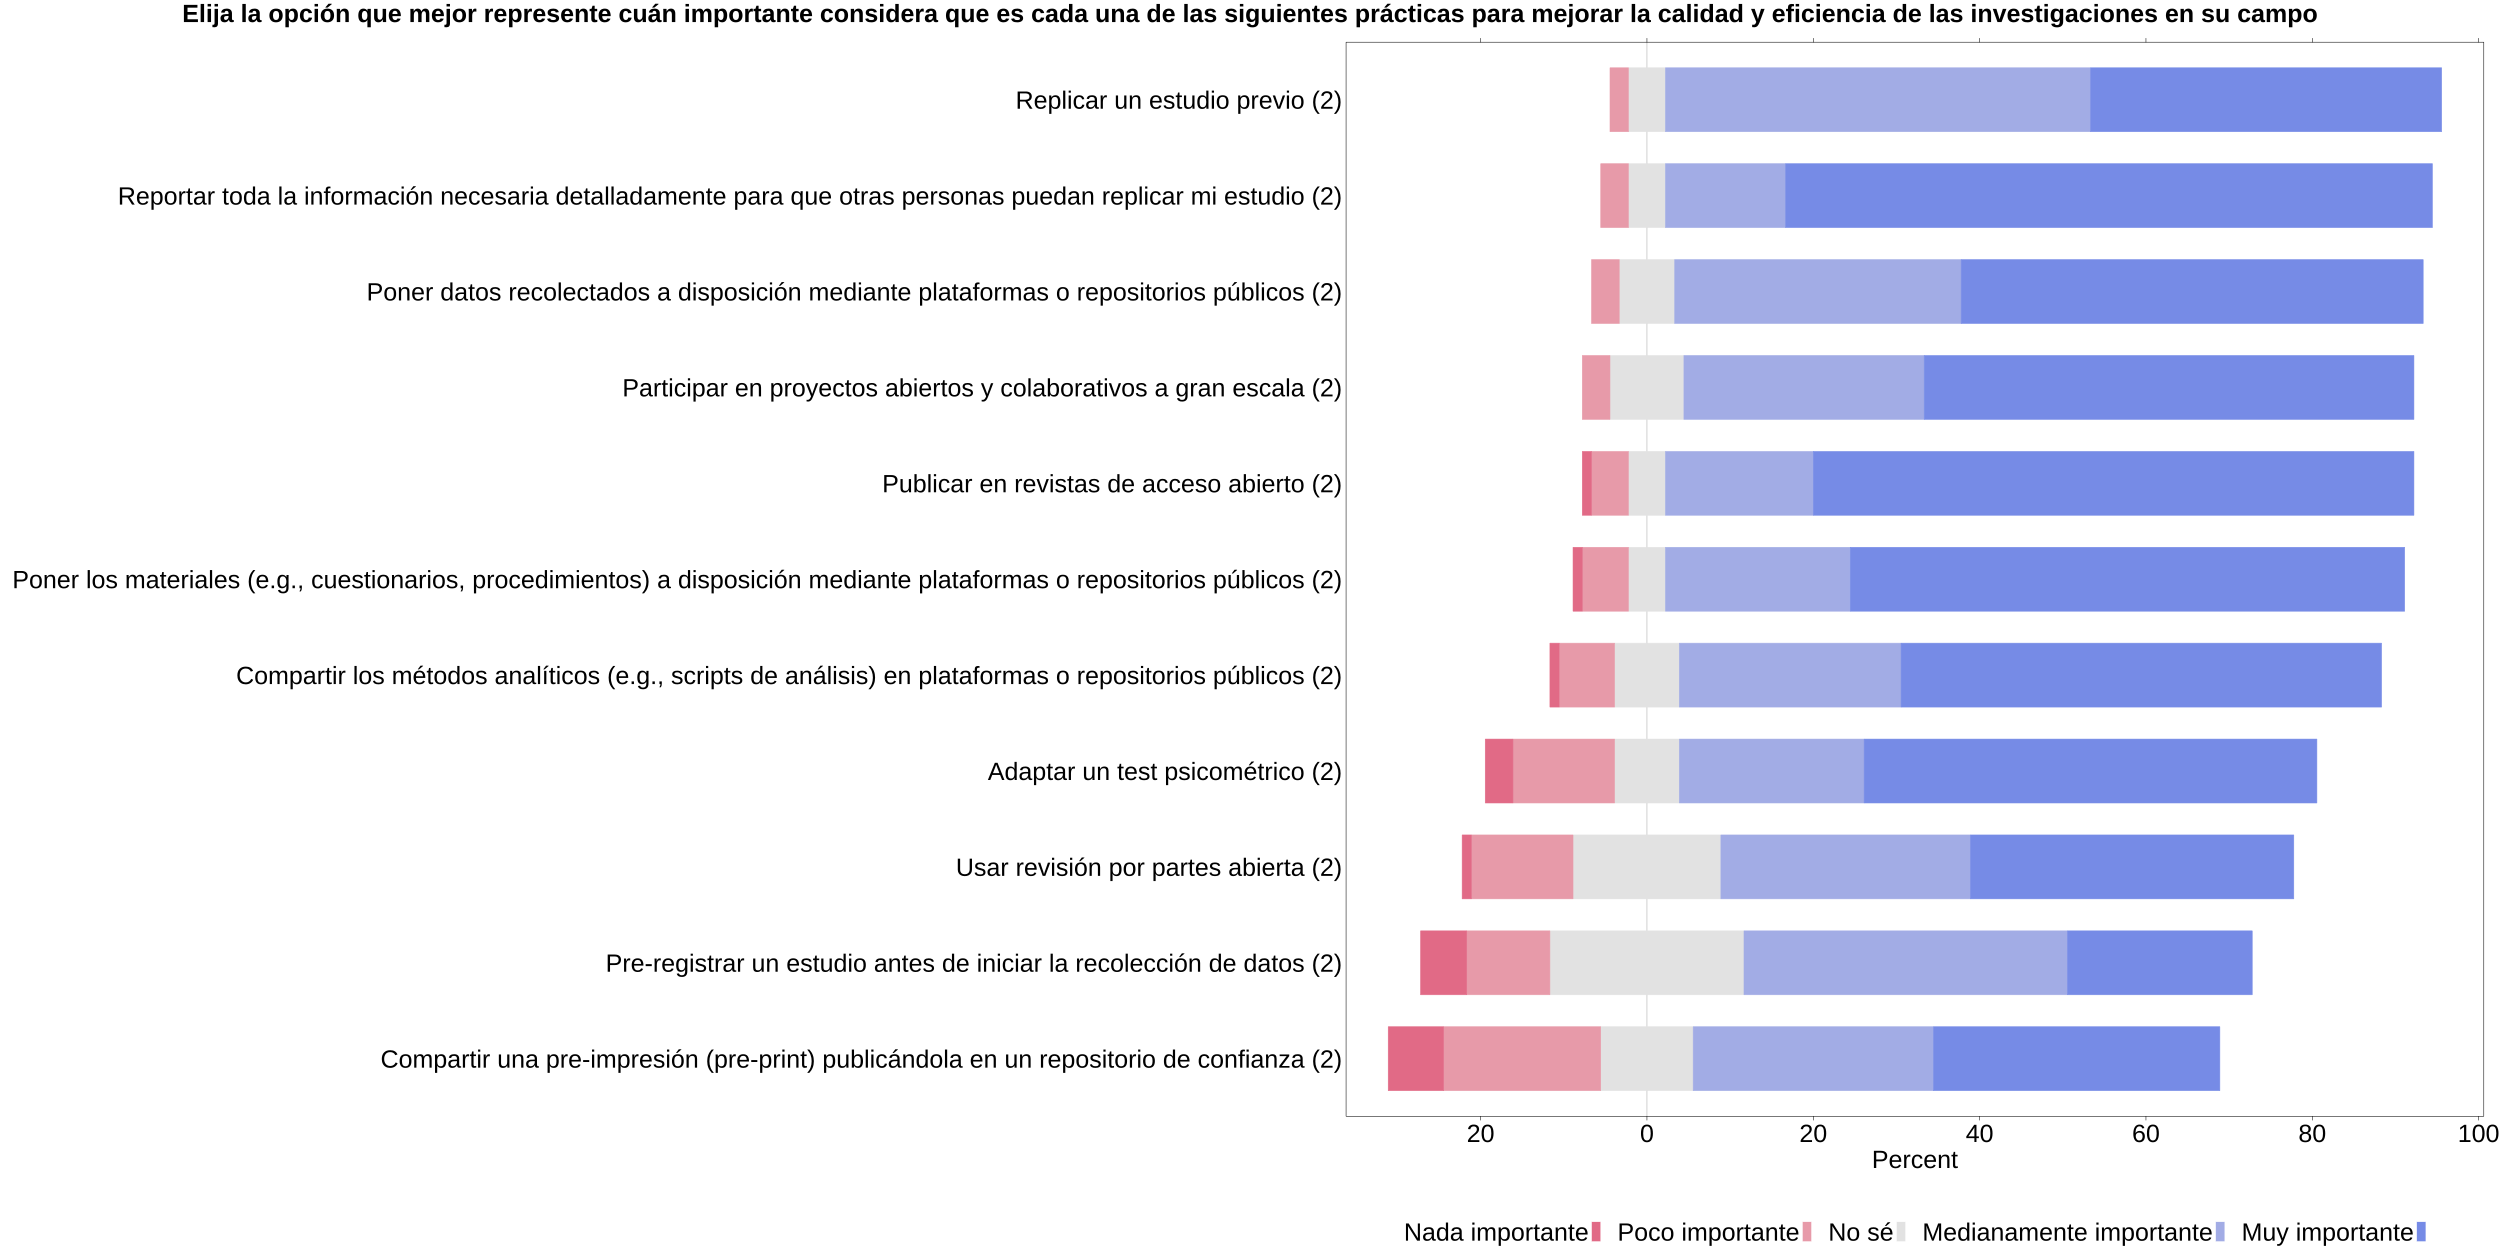
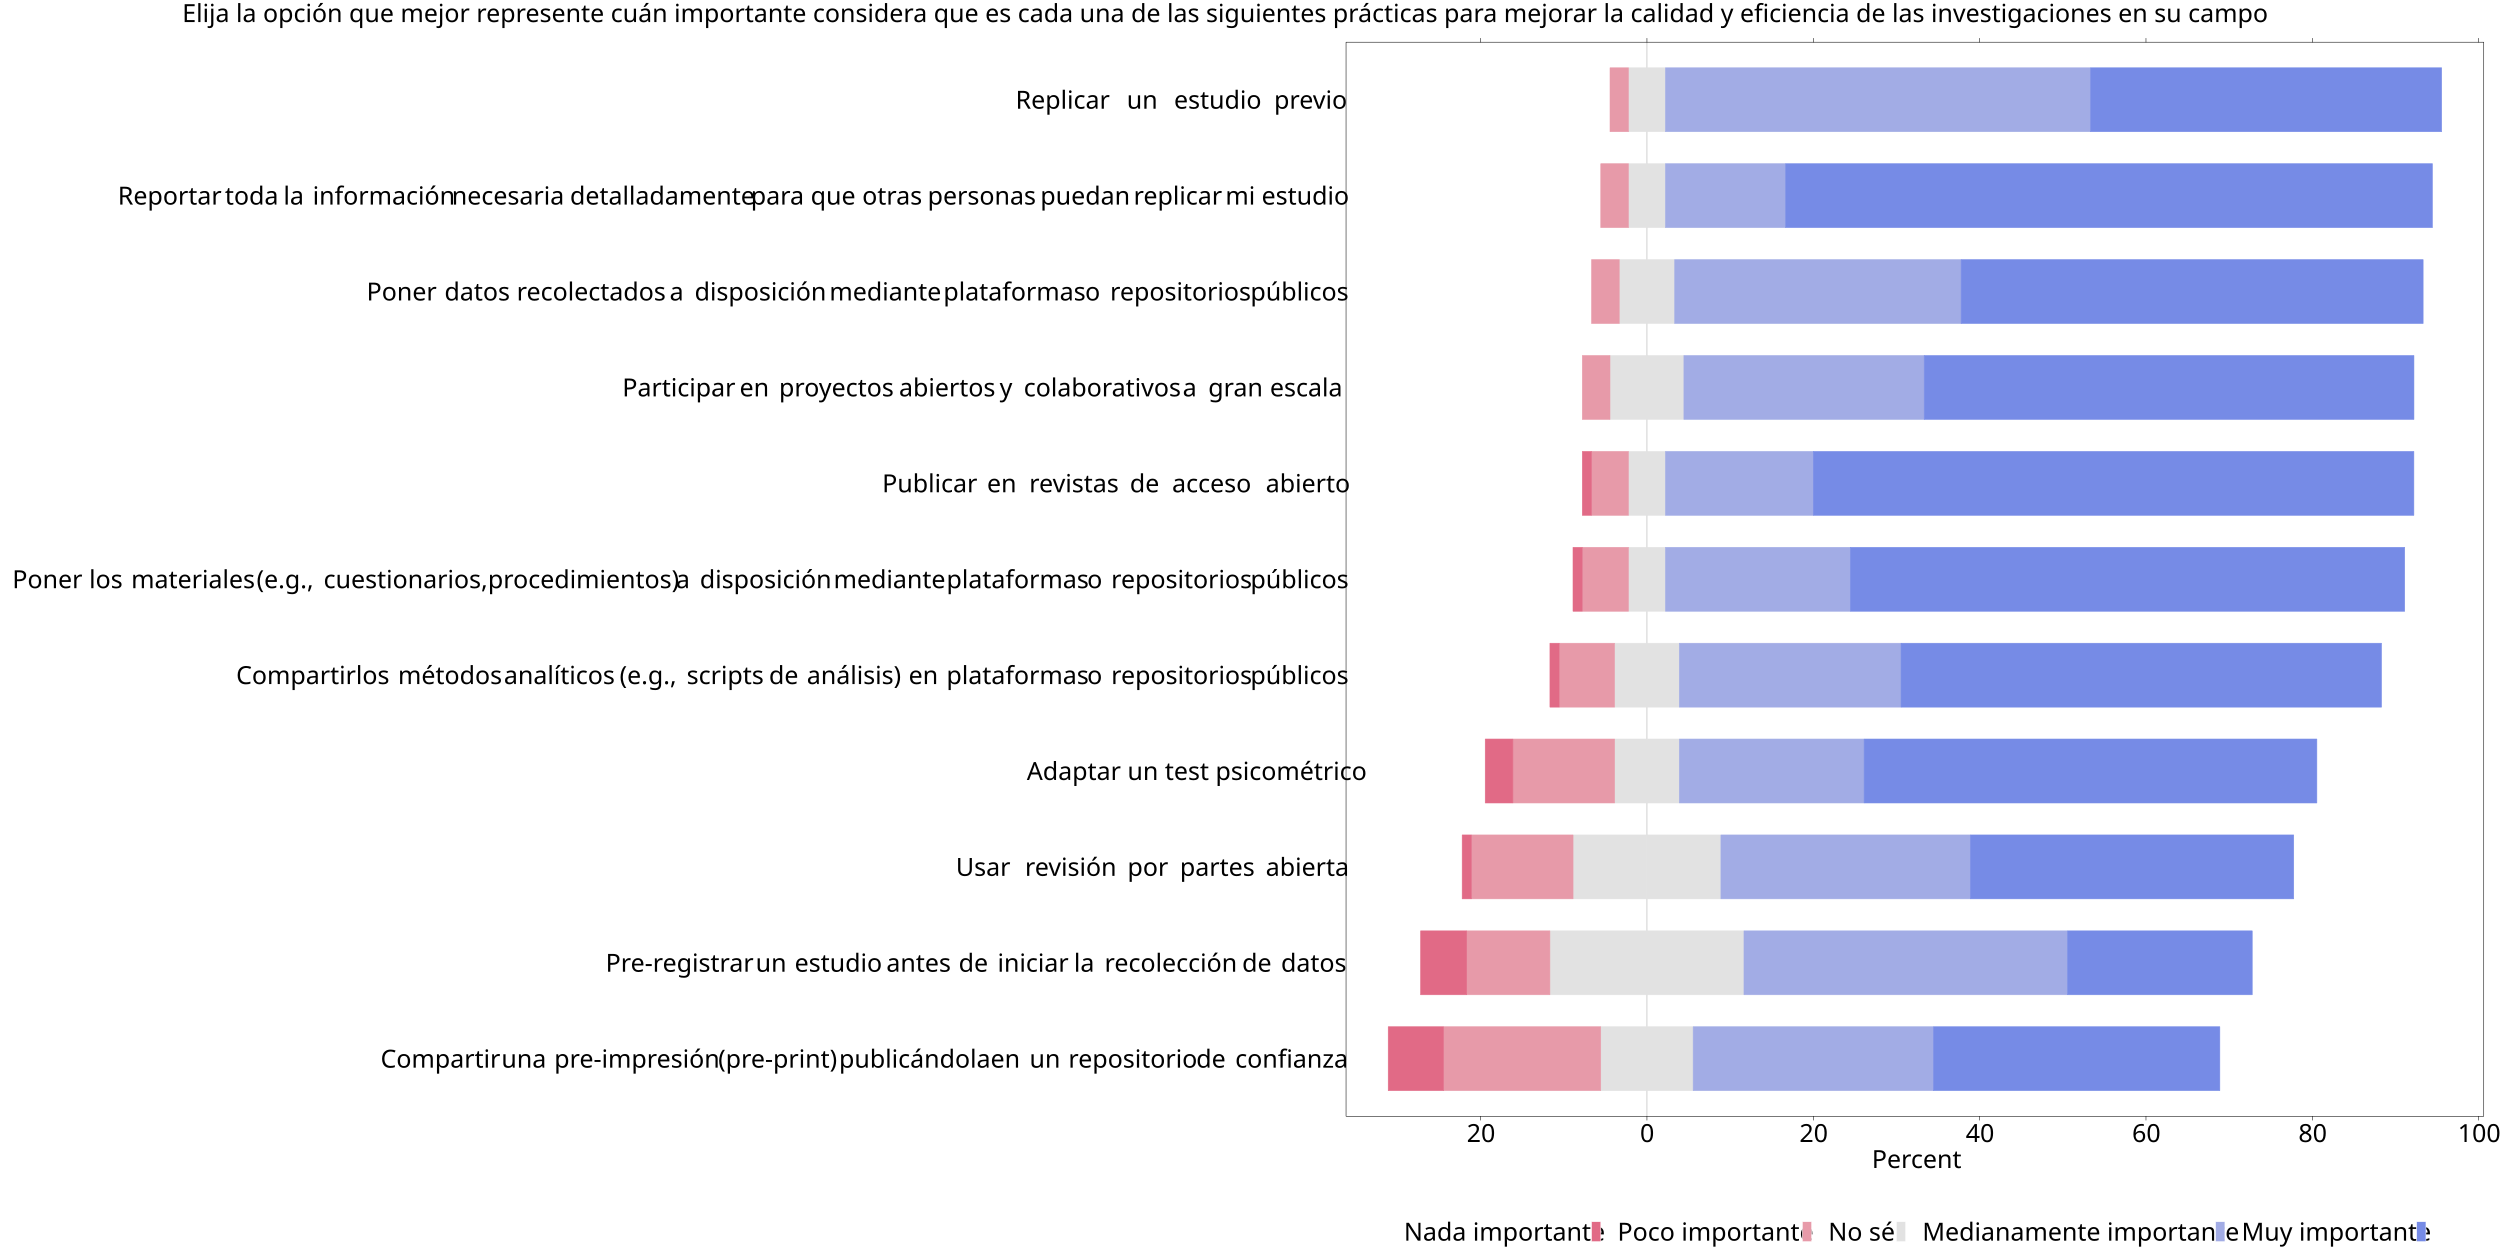
- <svg xmlns="http://www.w3.org/2000/svg" class="svglite" width="3600.00pt" height="1800.00pt" viewBox="0 0 3600.00 1800.00">
-   <defs>
-     <style type="text/css">
-     .svglite line, .svglite polyline, .svglite polygon, .svglite path, .svglite rect, .svglite circle {
-       fill: none;
-       stroke: #000000;
-       stroke-linecap: round;
-       stroke-linejoin: round;
-       stroke-miterlimit: 10.00;
-     }
-   </style>
-   </defs>
-   <rect width="100%" height="100%" style="stroke: none; fill: #FFFFFF;" />
-   <defs>
-     <clipPath id="cpMC4wMHwzNjAwLjAwfDAuMDB8MTgwMC4wMA==">
-       <rect x="0.00" y="0.00" width="3600.00" height="1800.00" />
+ <svg xmlns="http://www.w3.org/2000/svg" xmlns:xlink="http://www.w3.org/1999/xlink" version="1.1" id="Capa_1" x="0px" y="0px" viewBox="0 0 3600 1800" style="enable-background:new 0 0 3600 1800;" xml:space="preserve">
+   <style type="text/css">
+ 	.st0{fill:#FFFFFF;}
+ 	.st1{clip-path:url(#SVGID_2_);}
+ 	.st2{fill:none;}
+ 	.st3{font-family:'Arial-BoldMT';}
+ 	.st4{font-size:36px;}
+ 	.st5{font-family:'ArialMT';}
+ 	.st6{clip-path:url(#SVGID_6_);}
+ 	.st7{fill:none;stroke:#000000;stroke-width:0.75;stroke-linecap:round;stroke-linejoin:round;stroke-miterlimit:10;}
+ 	.st8{enable-background:new    ;}
+ 	.st9{letter-spacing:6;}
+ 	.st10{letter-spacing:13;}
+ 	.st11{letter-spacing:4;}
+ 	.st12{letter-spacing:10;}
+ 	.st13{letter-spacing:18;}
+ 	.st14{clip-path:url(#SVGID_8_);}
+ 	.st15{fill:none;stroke:#A6A6A6;stroke-width:0.75;stroke-linecap:round;stroke-linejoin:round;stroke-miterlimit:10;}
+ 	.st16{fill:#E2E2E2;stroke:#E2E2E2;stroke-width:0.75;stroke-linecap:round;stroke-linejoin:round;stroke-miterlimit:10;}
+ 	.st17{fill:#A2ACE5;stroke:#A2ACE5;stroke-width:0.75;stroke-linecap:round;stroke-linejoin:round;stroke-miterlimit:10;}
+ 	.st18{fill:#768BE6;stroke:#768BE6;stroke-width:0.75;stroke-linecap:round;stroke-linejoin:round;stroke-miterlimit:10;}
+ 	.st19{fill:#E79AA9;stroke:#E79AA9;stroke-width:0.75;stroke-linecap:round;stroke-linejoin:round;stroke-miterlimit:10;}
+ 	.st20{fill:#E16A86;stroke:#E16A86;stroke-width:0.75;stroke-linecap:round;stroke-linejoin:round;stroke-miterlimit:10;}
+ 	.st21{clip-path:url(#SVGID_10_);}
+ 	.st22{fill:#E16A86;stroke:#FFFFFF;stroke-width:0.75;stroke-linecap:round;stroke-linejoin:round;stroke-miterlimit:10;}
+ 	.st23{fill:#E79AA9;stroke:#FFFFFF;stroke-width:0.75;stroke-linecap:round;stroke-linejoin:round;stroke-miterlimit:10;}
+ 	.st24{fill:#E2E2E2;stroke:#FFFFFF;stroke-width:0.75;stroke-linecap:round;stroke-linejoin:round;stroke-miterlimit:10;}
+ 	.st25{fill:#A2ACE5;stroke:#FFFFFF;stroke-width:0.75;stroke-linecap:round;stroke-linejoin:round;stroke-miterlimit:10;}
+ 	.st26{fill:#768BE6;stroke:#FFFFFF;stroke-width:0.75;stroke-linecap:round;stroke-linejoin:round;stroke-miterlimit:10;}
+ </style>
+   <rect class="st0" width="3600" height="1800" />
+   <g>
+     <defs>
+       <rect id="SVGID_1_" width="3600" height="1800" />
+     </defs>
+     <clipPath id="SVGID_2_">
+       <use xlink:href="#SVGID_1_" style="overflow:visible;" />
    </clipPath>
-   </defs>
-   <g clip-path="url(#cpMC4wMHwzNjAwLjAwfDAuMDB8MTgwMC4wMA==)">
-     <rect x="0.00" y="0.00" width="3600.00" height="1800.00" style="stroke-width: 0.75; stroke: none;" />
-     <text x="1800.00" y="31.78" text-anchor="middle" style="font-size: 36.00px; font-weight: bold; font-family: Arial;" textLength="3075.16px" lengthAdjust="spacingAndGlyphs">Elija la opción que mejor represente cuán importante considera que es cada una de las siguientes prácticas para mejorar la calidad y eficiencia de las investigaciones en su campo</text>
-     <text x="2757.50" y="1681.96" text-anchor="middle" style="font-size: 36.00px; font-family: Arial;" textLength="124.07px" lengthAdjust="spacingAndGlyphs">Percent</text>
+     <g class="st1">
+       <rect class="st2" width="3600" height="1800" />
+       <rect x="262.4" y="0.9" class="st2" width="3075.2" height="44.4" />
+       <text transform="matrix(1 0 0 1 262.4238 31.7798)" class="st3 st4">Elija la opción que mejor represente cuán importante considera que es cada una de las siguientes prácticas para mejorar la calidad y eficiencia de las investigaciones en su campo</text>
+       <rect x="2695.5" y="1651.1" class="st2" width="124.1" height="42.6" />
+       <text transform="matrix(1 0 0 1 2695.467 1681.96)" class="st5 st4">Percent</text>
+     </g>
  </g>
-   <defs>
-     <clipPath id="cpMTkzOC4zNHwzNTc2LjY2fDYwLjc4fDE2MDcuNDA=">
-       <rect x="1938.34" y="60.78" width="1638.32" height="1546.61" />
+   <g>
+     <defs>
+       <rect id="SVGID_3_" x="1938.3" y="60.8" width="1638.3" height="1546.6" />
+     </defs>
+     <clipPath id="SVGID_4_">
+       <use xlink:href="#SVGID_3_" style="overflow:visible;" />
    </clipPath>
-   </defs>
-   <g clip-path="url(#cpMTkzOC4zNHwzNTc2LjY2fDYwLjc4fDE2MDcuNDA=)">
- </g>
-   <g clip-path="url(#cpMC4wMHwzNjAwLjAwfDAuMDB8MTgwMC4wMA==)">
-     <line x1="2132.08" y1="60.78" x2="2132.08" y2="55.11" style="stroke-width: 0.75;" />
-     <line x1="2371.60" y1="60.78" x2="2371.60" y2="55.11" style="stroke-width: 0.75;" />
-     <line x1="2611.13" y1="60.78" x2="2611.13" y2="55.11" style="stroke-width: 0.75;" />
-     <line x1="2850.65" y1="60.78" x2="2850.65" y2="55.11" style="stroke-width: 0.75;" />
-     <line x1="3090.17" y1="60.78" x2="3090.17" y2="55.11" style="stroke-width: 0.75;" />
-     <line x1="3329.69" y1="60.78" x2="3329.69" y2="55.11" style="stroke-width: 0.75;" />
-     <line x1="3569.21" y1="60.78" x2="3569.21" y2="55.11" style="stroke-width: 0.75;" />
-     <text x="1932.67" y="1537.43" text-anchor="end" style="font-size: 36.00px; font-family: Arial;" textLength="1384.76px" lengthAdjust="spacingAndGlyphs">Compartir una pre-impresión (pre-print) publicándola en un repositorio de confianza (2)</text>
-     <text x="1932.67" y="1399.34" text-anchor="end" style="font-size: 36.00px; font-family: Arial;" textLength="1060.58px" lengthAdjust="spacingAndGlyphs">Pre-registrar un estudio antes de iniciar la recolección de datos (2)</text>
-     <text x="1932.67" y="1261.25" text-anchor="end" style="font-size: 36.00px; font-family: Arial;" textLength="556.24px" lengthAdjust="spacingAndGlyphs">Usar revisión por partes abierta (2)</text>
-     <text x="1932.67" y="1123.16" text-anchor="end" style="font-size: 36.00px; font-family: Arial;" textLength="510.24px" lengthAdjust="spacingAndGlyphs">Adaptar un test psicométrico (2)</text>
-     <text x="1932.67" y="985.07" text-anchor="end" style="font-size: 36.00px; font-family: Arial;" textLength="1592.73px" lengthAdjust="spacingAndGlyphs">Compartir los métodos analíticos (e.g., scripts de análisis) en plataformas o repositorios públicos (2)</text>
-     <text x="1932.67" y="846.98" text-anchor="end" style="font-size: 36.00px; font-family: Arial;" textLength="1915.00px" lengthAdjust="spacingAndGlyphs">Poner los materiales (e.g., cuestionarios, procedimientos) a disposición mediante plataformas o repositorios públicos (2)</text>
-     <text x="1932.67" y="708.89" text-anchor="end" style="font-size: 36.00px; font-family: Arial;" textLength="662.35px" lengthAdjust="spacingAndGlyphs">Publicar en revistas de acceso abierto (2)</text>
-     <text x="1932.67" y="570.80" text-anchor="end" style="font-size: 36.00px; font-family: Arial;" textLength="1036.55px" lengthAdjust="spacingAndGlyphs">Participar en proyectos abiertos y colaborativos a gran escala (2)</text>
-     <text x="1932.67" y="432.71" text-anchor="end" style="font-size: 36.00px; font-family: Arial;" textLength="1404.81px" lengthAdjust="spacingAndGlyphs">Poner datos recolectados a disposición mediante plataformas o repositorios públicos (2)</text>
-     <text x="1932.67" y="294.62" text-anchor="end" style="font-size: 36.00px; font-family: Arial;" textLength="1763.09px" lengthAdjust="spacingAndGlyphs">Reportar toda la información necesaria detalladamente para que otras personas puedan replicar mi estudio (2)</text>
-     <text x="1932.67" y="156.53" text-anchor="end" style="font-size: 36.00px; font-family: Arial;" textLength="470.25px" lengthAdjust="spacingAndGlyphs">Replicar un estudio previo (2)</text>
-     <line x1="2132.08" y1="1607.40" x2="2132.08" y2="1613.07" style="stroke-width: 0.75;" />
-     <line x1="2371.60" y1="1607.40" x2="2371.60" y2="1613.07" style="stroke-width: 0.75;" />
-     <line x1="2611.13" y1="1607.40" x2="2611.13" y2="1613.07" style="stroke-width: 0.75;" />
-     <line x1="2850.65" y1="1607.40" x2="2850.65" y2="1613.07" style="stroke-width: 0.75;" />
-     <line x1="3090.17" y1="1607.40" x2="3090.17" y2="1613.07" style="stroke-width: 0.75;" />
-     <line x1="3329.69" y1="1607.40" x2="3329.69" y2="1613.07" style="stroke-width: 0.75;" />
-     <line x1="3569.21" y1="1607.40" x2="3569.21" y2="1613.07" style="stroke-width: 0.75;" />
-     <text x="2132.08" y="1644.51" text-anchor="middle" style="font-size: 36.00px; font-family: Arial;" textLength="40.05px" lengthAdjust="spacingAndGlyphs">20</text>
-     <text x="2371.60" y="1644.51" text-anchor="middle" style="font-size: 36.00px; font-family: Arial;" textLength="20.02px" lengthAdjust="spacingAndGlyphs">0</text>
-     <text x="2611.13" y="1644.51" text-anchor="middle" style="font-size: 36.00px; font-family: Arial;" textLength="40.05px" lengthAdjust="spacingAndGlyphs">20</text>
-     <text x="2850.65" y="1644.51" text-anchor="middle" style="font-size: 36.00px; font-family: Arial;" textLength="40.05px" lengthAdjust="spacingAndGlyphs">40</text>
-     <text x="3090.17" y="1644.51" text-anchor="middle" style="font-size: 36.00px; font-family: Arial;" textLength="40.05px" lengthAdjust="spacingAndGlyphs">60</text>
-     <text x="3329.69" y="1644.51" text-anchor="middle" style="font-size: 36.00px; font-family: Arial;" textLength="40.05px" lengthAdjust="spacingAndGlyphs">80</text>
-     <text x="3569.21" y="1644.51" text-anchor="middle" style="font-size: 36.00px; font-family: Arial;" textLength="60.07px" lengthAdjust="spacingAndGlyphs">100</text>
  </g>
-   <g clip-path="url(#cpMTkzOC4zNHwzNTc2LjY2fDYwLjc4fDE2MDcuNDA=)">
-     <line x1="2371.60" y1="1607.40" x2="2371.60" y2="60.78" style="stroke-width: 0.75; stroke: #A6A6A6;" />
-     <rect x="2371.60" y="1478.51" width="66.53" height="92.06" style="stroke-width: 0.75; stroke: #E2E2E2; fill: #E2E2E2;" />
-     <rect x="2438.14" y="1478.51" width="345.97" height="92.06" style="stroke-width: 0.75; stroke: #A2ACE5; fill: #A2ACE5;" />
-     <rect x="2784.11" y="1478.51" width="412.51" height="92.06" style="stroke-width: 0.75; stroke: #768BE6; fill: #768BE6;" />
-     <rect x="2305.07" y="1478.51" width="66.53" height="92.06" style="stroke-width: 0.75; stroke: #E2E2E2; fill: #E2E2E2;" />
-     <rect x="2078.86" y="1478.51" width="226.21" height="92.06" style="stroke-width: 0.75; stroke: #E79AA9; fill: #E79AA9;" />
-     <rect x="1999.02" y="1478.51" width="79.84" height="92.06" style="stroke-width: 0.75; stroke: #E16A86; fill: #E16A86;" />
-     <rect x="2371.60" y="1340.42" width="139.72" height="92.06" style="stroke-width: 0.75; stroke: #E2E2E2; fill: #E2E2E2;" />
-     <rect x="2511.32" y="1340.42" width="465.74" height="92.06" style="stroke-width: 0.75; stroke: #A2ACE5; fill: #A2ACE5;" />
-     <rect x="2977.06" y="1340.42" width="266.13" height="92.06" style="stroke-width: 0.75; stroke: #768BE6; fill: #768BE6;" />
-     <rect x="2231.88" y="1340.42" width="139.72" height="92.06" style="stroke-width: 0.75; stroke: #E2E2E2; fill: #E2E2E2;" />
-     <rect x="2112.12" y="1340.42" width="119.76" height="92.06" style="stroke-width: 0.75; stroke: #E79AA9; fill: #E79AA9;" />
-     <rect x="2045.59" y="1340.42" width="66.53" height="92.06" style="stroke-width: 0.75; stroke: #E16A86; fill: #E16A86;" />
-     <rect x="2371.60" y="1202.33" width="106.45" height="92.06" style="stroke-width: 0.75; stroke: #E2E2E2; fill: #E2E2E2;" />
-     <rect x="2478.06" y="1202.33" width="359.28" height="92.06" style="stroke-width: 0.75; stroke: #A2ACE5; fill: #A2ACE5;" />
-     <rect x="2837.34" y="1202.33" width="465.74" height="92.06" style="stroke-width: 0.75; stroke: #768BE6; fill: #768BE6;" />
-     <rect x="2265.15" y="1202.33" width="106.45" height="92.06" style="stroke-width: 0.75; stroke: #E2E2E2; fill: #E2E2E2;" />
-     <rect x="2118.78" y="1202.33" width="146.37" height="92.06" style="stroke-width: 0.75; stroke: #E79AA9; fill: #E79AA9;" />
-     <rect x="2105.47" y="1202.33" width="13.31" height="92.06" style="stroke-width: 0.75; stroke: #E16A86; fill: #E16A86;" />
-     <rect x="2371.60" y="1064.24" width="46.57" height="92.06" style="stroke-width: 0.75; stroke: #E2E2E2; fill: #E2E2E2;" />
-     <rect x="2418.18" y="1064.24" width="266.13" height="92.06" style="stroke-width: 0.75; stroke: #A2ACE5; fill: #A2ACE5;" />
-     <rect x="2684.31" y="1064.24" width="652.03" height="92.06" style="stroke-width: 0.75; stroke: #768BE6; fill: #768BE6;" />
-     <rect x="2325.03" y="1064.24" width="46.57" height="92.06" style="stroke-width: 0.75; stroke: #E2E2E2; fill: #E2E2E2;" />
-     <rect x="2178.66" y="1064.24" width="146.37" height="92.06" style="stroke-width: 0.75; stroke: #E79AA9; fill: #E79AA9;" />
-     <rect x="2138.74" y="1064.24" width="39.92" height="92.06" style="stroke-width: 0.75; stroke: #E16A86; fill: #E16A86;" />
-     <rect x="2371.60" y="926.15" width="46.57" height="92.06" style="stroke-width: 0.75; stroke: #E2E2E2; fill: #E2E2E2;" />
-     <rect x="2418.18" y="926.15" width="319.36" height="92.06" style="stroke-width: 0.75; stroke: #A2ACE5; fill: #A2ACE5;" />
-     <rect x="2737.54" y="926.15" width="691.95" height="92.06" style="stroke-width: 0.75; stroke: #768BE6; fill: #768BE6;" />
-     <rect x="2325.03" y="926.15" width="46.57" height="92.06" style="stroke-width: 0.75; stroke: #E2E2E2; fill: #E2E2E2;" />
-     <rect x="2245.19" y="926.15" width="79.84" height="92.06" style="stroke-width: 0.75; stroke: #E79AA9; fill: #E79AA9;" />
-     <rect x="2231.88" y="926.15" width="13.31" height="92.06" style="stroke-width: 0.75; stroke: #E16A86; fill: #E16A86;" />
-     <rect x="2371.60" y="788.06" width="26.61" height="92.06" style="stroke-width: 0.75; stroke: #E2E2E2; fill: #E2E2E2;" />
-     <rect x="2398.22" y="788.06" width="266.13" height="92.06" style="stroke-width: 0.75; stroke: #A2ACE5; fill: #A2ACE5;" />
-     <rect x="2664.35" y="788.06" width="798.40" height="92.06" style="stroke-width: 0.75; stroke: #768BE6; fill: #768BE6;" />
-     <rect x="2344.99" y="788.06" width="26.61" height="92.06" style="stroke-width: 0.75; stroke: #E2E2E2; fill: #E2E2E2;" />
-     <rect x="2278.46" y="788.06" width="66.53" height="92.06" style="stroke-width: 0.75; stroke: #E79AA9; fill: #E79AA9;" />
-     <rect x="2265.15" y="788.06" width="13.31" height="92.06" style="stroke-width: 0.75; stroke: #E16A86; fill: #E16A86;" />
-     <rect x="2371.60" y="649.97" width="26.61" height="92.06" style="stroke-width: 0.75; stroke: #E2E2E2; fill: #E2E2E2;" />
-     <rect x="2398.22" y="649.97" width="212.91" height="92.06" style="stroke-width: 0.75; stroke: #A2ACE5; fill: #A2ACE5;" />
-     <rect x="2611.13" y="649.97" width="864.94" height="92.06" style="stroke-width: 0.75; stroke: #768BE6; fill: #768BE6;" />
-     <rect x="2344.99" y="649.97" width="26.61" height="92.06" style="stroke-width: 0.75; stroke: #E2E2E2; fill: #E2E2E2;" />
-     <rect x="2291.76" y="649.97" width="53.23" height="92.06" style="stroke-width: 0.75; stroke: #E79AA9; fill: #E79AA9;" />
-     <rect x="2278.46" y="649.97" width="13.31" height="92.06" style="stroke-width: 0.75; stroke: #E16A86; fill: #E16A86;" />
-     <rect x="2371.60" y="511.88" width="53.23" height="92.06" style="stroke-width: 0.75; stroke: #E2E2E2; fill: #E2E2E2;" />
-     <rect x="2424.83" y="511.88" width="345.97" height="92.06" style="stroke-width: 0.75; stroke: #A2ACE5; fill: #A2ACE5;" />
-     <rect x="2770.81" y="511.88" width="705.26" height="92.06" style="stroke-width: 0.75; stroke: #768BE6; fill: #768BE6;" />
-     <rect x="2318.38" y="511.88" width="53.23" height="92.06" style="stroke-width: 0.75; stroke: #E2E2E2; fill: #E2E2E2;" />
-     <rect x="2278.46" y="511.88" width="39.92" height="92.06" style="stroke-width: 0.75; stroke: #E79AA9; fill: #E79AA9;" />
-     <rect x="2371.60" y="373.79" width="39.92" height="92.06" style="stroke-width: 0.75; stroke: #E2E2E2; fill: #E2E2E2;" />
-     <rect x="2411.52" y="373.79" width="412.51" height="92.06" style="stroke-width: 0.75; stroke: #A2ACE5; fill: #A2ACE5;" />
-     <rect x="2824.03" y="373.79" width="665.34" height="92.06" style="stroke-width: 0.75; stroke: #768BE6; fill: #768BE6;" />
-     <rect x="2331.68" y="373.79" width="39.92" height="92.06" style="stroke-width: 0.75; stroke: #E2E2E2; fill: #E2E2E2;" />
-     <rect x="2291.76" y="373.79" width="39.92" height="92.06" style="stroke-width: 0.75; stroke: #E79AA9; fill: #E79AA9;" />
-     <rect x="2371.60" y="235.70" width="26.61" height="92.06" style="stroke-width: 0.75; stroke: #E2E2E2; fill: #E2E2E2;" />
-     <rect x="2398.22" y="235.70" width="172.99" height="92.06" style="stroke-width: 0.75; stroke: #A2ACE5; fill: #A2ACE5;" />
-     <rect x="2571.20" y="235.70" width="931.47" height="92.06" style="stroke-width: 0.75; stroke: #768BE6; fill: #768BE6;" />
-     <rect x="2344.99" y="235.70" width="26.61" height="92.06" style="stroke-width: 0.75; stroke: #E2E2E2; fill: #E2E2E2;" />
-     <rect x="2305.07" y="235.70" width="39.92" height="92.06" style="stroke-width: 0.75; stroke: #E79AA9; fill: #E79AA9;" />
-     <rect x="2371.60" y="97.61" width="26.61" height="92.06" style="stroke-width: 0.75; stroke: #E2E2E2; fill: #E2E2E2;" />
-     <rect x="2398.22" y="97.61" width="612.11" height="92.06" style="stroke-width: 0.75; stroke: #A2ACE5; fill: #A2ACE5;" />
-     <rect x="3010.33" y="97.61" width="505.66" height="92.06" style="stroke-width: 0.75; stroke: #768BE6; fill: #768BE6;" />
-     <rect x="2344.99" y="97.61" width="26.61" height="92.06" style="stroke-width: 0.75; stroke: #E2E2E2; fill: #E2E2E2;" />
-     <rect x="2318.38" y="97.61" width="26.61" height="92.06" style="stroke-width: 0.75; stroke: #E79AA9; fill: #E79AA9;" />
+   <g>
+     <defs>
+       <rect id="SVGID_5_" width="3600" height="1800" />
+     </defs>
+     <clipPath id="SVGID_6_">
+       <use xlink:href="#SVGID_5_" style="overflow:visible;" />
+     </clipPath>
+     <g class="st6">
+       <line class="st7" x1="2132.1" y1="60.8" x2="2132.1" y2="55.1" />
+       <line class="st7" x1="2371.6" y1="60.8" x2="2371.6" y2="55.1" />
+       <line class="st7" x1="2611.1" y1="60.8" x2="2611.1" y2="55.1" />
+       <line class="st7" x1="2850.6" y1="60.8" x2="2850.6" y2="55.1" />
+       <line class="st7" x1="3090.2" y1="60.8" x2="3090.2" y2="55.1" />
+       <line class="st7" x1="3329.7" y1="60.8" x2="3329.7" y2="55.1" />
+       <line class="st7" x1="3569.2" y1="60.8" x2="3569.2" y2="55.1" />
+       <rect x="548" y="1506.5" class="st2" width="1384.8" height="42.6" />
+       <text transform="matrix(1 0 0 1 547.9707 1537.43)" class="st8">
+         <tspan x="0" y="0" class="st5 st4">Compartir</tspan>
+         <tspan x="158" y="0" class="st5 st4 st9"> </tspan>
+         <tspan x="174" y="0" class="st5 st4">una</tspan>
+         <tspan x="234.1" y="0" class="st5 st4 st9"> </tspan>
+         <tspan x="250.1" y="0" class="st5 st4">pre-impresión</tspan>
+         <tspan x="470.2" y="0" class="st5 st4 st9"> </tspan>
+         <tspan x="486.2" y="0" class="st5 st4">(pre-print)</tspan>
+         <tspan x="644.2" y="0" class="st5 st4 st9"> </tspan>
+         <tspan x="660.2" y="0" class="st5 st4">publicándola</tspan>
+         <tspan x="862.4" y="0" class="st5 st4 st9"> </tspan>
+         <tspan x="878.4" y="0" class="st5 st4">en</tspan>
+         <tspan x="918.4" y="0" class="st5 st4 st9"> </tspan>
+         <tspan x="934.5" y="0" class="st5 st4">un</tspan>
+         <tspan x="974.5" y="0" class="st5 st4 st9"> </tspan>
+         <tspan x="990.5" y="0" class="st5 st4">repositorio</tspan>
+         <tspan x="1158.6" y="0" class="st5 st4 st9"> </tspan>
+         <tspan x="1174.6" y="0" class="st5 st4">de</tspan>
+         <tspan x="1214.6" y="0" class="st5 st4 st9"> </tspan>
+         <tspan x="1230.7" y="0" class="st5 st4">confianza</tspan>
+       </text>
+       <rect x="872.1" y="1368.4" class="st2" width="1060.6" height="42.6" />
+       <text transform="matrix(1 0 0 1 872.1289 1399.34)" class="st8">
+         <tspan x="0" y="0" class="st5 st4">Pre-registrar</tspan>
+         <tspan x="200" y="0" class="st5 st4 st9"> </tspan>
+         <tspan x="216" y="0" class="st5 st4">un</tspan>
+         <tspan x="256.1" y="0" class="st5 st4 st9"> </tspan>
+         <tspan x="272.1" y="0" class="st5 st4">estudio</tspan>
+         <tspan x="388.2" y="0" class="st5 st4 st9"> </tspan>
+         <tspan x="404.2" y="0" class="st5 st4">antes</tspan>
+         <tspan x="492.3" y="0" class="st5 st4 st9"> </tspan>
+         <tspan x="508.3" y="0" class="st5 st4">de</tspan>
+         <tspan x="548.3" y="0" class="st5 st4 st9"> </tspan>
+         <tspan x="564.3" y="0" class="st5 st4">iniciar</tspan>
+         <tspan x="658.3" y="0" class="st5 st4 st9"> </tspan>
+         <tspan x="674.3" y="0" class="st5 st4">la</tspan>
+         <tspan x="702.4" y="0" class="st5 st4 st9"> </tspan>
+         <tspan x="718.4" y="0" class="st5 st4">recolección</tspan>
+         <tspan x="900.5" y="0" class="st5 st4 st9"> </tspan>
+         <tspan x="916.5" y="0" class="st5 st4">de</tspan>
+         <tspan x="956.5" y="0" class="st5 st4 st9"> </tspan>
+         <tspan x="972.5" y="0" class="st5 st4">datos</tspan>
+       </text>
+       <rect x="1376.4" y="1230.4" class="st2" width="556.2" height="42.6" />
+       <text transform="matrix(1 0 0 1 1376.445 1261.25)" class="st8">
+         <tspan x="0" y="0" class="st5 st4">Usar</tspan>
+         <tspan x="76" y="0" class="st5 st4 st10"> </tspan>
+         <tspan x="99.5" y="0" class="st5 st4">revisión</tspan>
+         <tspan x="223.6" y="0" class="st5 st4 st10"> </tspan>
+         <tspan x="247.1" y="0" class="st5 st4">por</tspan>
+         <tspan x="299.1" y="0" class="st5 st4 st10"> </tspan>
+         <tspan x="322.6" y="0" class="st5 st4">partes</tspan>
+         <tspan x="422.7" y="0" class="st5 st4 st10"> </tspan>
+         <tspan x="446.2" y="0" class="st5 st4">abierta</tspan>
+       </text>
+       <text transform="matrix(1 0 0 1 1422.447 1123.16)" class="st5 st4">      Adaptar un test psicométrico</text>
+       <rect x="340" y="954.2" class="st2" width="1592.7" height="42.6" />
+       <text transform="matrix(1 0 0 1 339.9863 985.0703)" class="st8">
+         <tspan x="0" y="0" class="st5 st4">Compartir</tspan>
+         <tspan x="158" y="0" class="st5 st4 st11"> </tspan>
+         <tspan x="172.5" y="0" class="st5 st4">los</tspan>
+         <tspan x="218.6" y="0" class="st5 st4 st11"> </tspan>
+         <tspan x="233.1" y="0" class="st5 st4">métodos</tspan>
+         <tspan x="371.1" y="0" class="st5 st4 st11"> </tspan>
+         <tspan x="385.6" y="0" class="st5 st4">analíticos</tspan>
+         <tspan x="537.7" y="0" class="st5 st4 st11"> </tspan>
+         <tspan x="552.2" y="0" class="st5 st4">(e.g.,</tspan>
+         <tspan x="634.3" y="0" class="st5 st4 st11"> </tspan>
+         <tspan x="648.8" y="0" class="st5 st4">scripts</tspan>
+         <tspan x="752.8" y="0" class="st5 st4 st11"> </tspan>
+         <tspan x="767.3" y="0" class="st5 st4">de</tspan>
+         <tspan x="807.3" y="0" class="st5 st4 st11"> </tspan>
+         <tspan x="821.8" y="0" class="st5 st4">análisis)</tspan>
+         <tspan x="953.9" y="0" class="st5 st4 st11"> </tspan>
+         <tspan x="968.4" y="0" class="st5 st4">en</tspan>
+         <tspan x="1008.4" y="0" class="st5 st4 st11"> </tspan>
+         <tspan x="1022.9" y="0" class="st5 st4">plataformas</tspan>
+         <tspan x="1211" y="0" class="st5 st4 st11"> </tspan>
+         <tspan x="1225.5" y="0" class="st5 st4">o</tspan>
+         <tspan x="1245.6" y="0" class="st5 st4 st11"> </tspan>
+         <tspan x="1260.1" y="0" class="st5 st4">repositorios</tspan>
+         <tspan x="1446.1" y="0" class="st5 st4 st11"> </tspan>
+         <tspan x="1460.6" y="0" class="st5 st4">públicos</tspan>
+       </text>
+       <rect x="17.7" y="816.1" class="st2" width="1915" height="42.6" />
+       <text transform="matrix(1 0 0 1 17.7441 846.9795)" class="st8">
+         <tspan x="0" y="0" class="st5 st4">Poner</tspan>
+         <tspan x="96.1" y="0" class="st5 st4 st11"> </tspan>
+         <tspan x="110.6" y="0" class="st5 st4">los</tspan>
+         <tspan x="156.6" y="0" class="st5 st4 st11"> </tspan>
+         <tspan x="171.1" y="0" class="st5 st4">materiales</tspan>
+         <tspan x="337.2" y="0" class="st5 st4 st11"> </tspan>
+         <tspan x="351.7" y="0" class="st5 st4">(e.g.,</tspan>
+         <tspan x="433.7" y="0" class="st5 st4 st11"> </tspan>
+         <tspan x="448.2" y="0" class="st5 st4">cuestionarios,</tspan>
+         <tspan x="670.3" y="0" class="st5 st4 st11"> </tspan>
+         <tspan x="684.8" y="0" class="st5 st4">procedimientos)</tspan>
+         <tspan x="941" y="0" class="st5 st4 st11"> </tspan>
+         <tspan x="955.5" y="0" class="st5 st4">a</tspan>
+         <tspan x="975.5" y="0" class="st5 st4 st11"> </tspan>
+         <tspan x="990" y="0" class="st5 st4">disposición</tspan>
+         <tspan x="1168.1" y="0" class="st5 st4 st11"> </tspan>
+         <tspan x="1182.6" y="0" class="st5 st4">mediante</tspan>
+         <tspan x="1330.7" y="0" class="st5 st4 st11"> </tspan>
+         <tspan x="1345.2" y="0" class="st5 st4">plataformas</tspan>
+         <tspan x="1533.3" y="0" class="st5 st4 st11"> </tspan>
+         <tspan x="1547.8" y="0" class="st5 st4">o</tspan>
+         <tspan x="1567.8" y="0" class="st5 st4 st11"> </tspan>
+         <tspan x="1582.3" y="0" class="st5 st4">repositorios</tspan>
+         <tspan x="1768.4" y="0" class="st5 st4 st11"> </tspan>
+         <tspan x="1782.9" y="0" class="st5 st4">públicos</tspan>
+       </text>
+       <rect x="1270.3" y="678" class="st2" width="662.3" height="42.6" />
+       <text transform="matrix(1 0 0 1 1270.344 708.8896)" class="st8">
+         <tspan x="0" y="0" class="st5 st4">Publicar</tspan>
+         <tspan x="130.1" y="0" class="st5 st4 st12"> </tspan>
+         <tspan x="150.9" y="0" class="st5 st4">en</tspan>
+         <tspan x="190.9" y="0" class="st5 st4 st12"> </tspan>
+         <tspan x="211.7" y="0" class="st5 st4">revistas</tspan>
+         <tspan x="335.7" y="0" class="st5 st4 st12"> </tspan>
+         <tspan x="356.6" y="0" class="st5 st4">de</tspan>
+         <tspan x="396.6" y="0" class="st5 st4 st12"> </tspan>
+         <tspan x="417.4" y="0" class="st5 st4">acceso</tspan>
+         <tspan x="531.5" y="0" class="st5 st4 st12"> </tspan>
+         <tspan x="552.3" y="0" class="st5 st4">abierto</tspan>
+       </text>
+       <rect x="896.2" y="539.9" class="st2" width="1036.6" height="42.6" />
+       <text transform="matrix(1 0 0 1 896.1582 570.7998)" class="st8">
+         <tspan x="0" y="0" class="st5 st4">Participar</tspan>
+         <tspan x="152.1" y="0" class="st5 st4 st9"> </tspan>
+         <tspan x="168.8" y="0" class="st5 st4">en</tspan>
+         <tspan x="208.9" y="0" class="st5 st4 st9"> </tspan>
+         <tspan x="225.6" y="0" class="st5 st4">proyectos</tspan>
+         <tspan x="381.7" y="0" class="st5 st4 st9"> </tspan>
+         <tspan x="398.4" y="0" class="st5 st4">abiertos</tspan>
+         <tspan x="526.5" y="0" class="st5 st4 st9"> </tspan>
+         <tspan x="543.3" y="0" class="st5 st4">y</tspan>
+         <tspan x="561.3" y="0" class="st5 st4 st9"> </tspan>
+         <tspan x="578" y="0" class="st5 st4">colaborativos</tspan>
+         <tspan x="790.1" y="0" class="st5 st4 st9"> </tspan>
+         <tspan x="806.9" y="0" class="st5 st4">a</tspan>
+         <tspan x="826.9" y="0" class="st5 st4 st9"> </tspan>
+         <tspan x="843.7" y="0" class="st5 st4">gran</tspan>
+         <tspan x="915.7" y="0" class="st5 st4 st9"> </tspan>
+         <tspan x="932.5" y="0" class="st5 st4">escala</tspan>
+       </text>
+       <rect x="527.9" y="401.8" class="st2" width="1404.8" height="42.6" />
+       <text transform="matrix(1 0 0 1 527.9141 432.71)" class="st8">
+         <tspan x="0" y="0" class="st5 st4">Poner</tspan>
+         <tspan x="96.1" y="0" class="st5 st4 st9"> </tspan>
+         <tspan x="112.1" y="0" class="st5 st4">datos</tspan>
+         <tspan x="200.1" y="0" class="st5 st4 st9"> </tspan>
+         <tspan x="216.1" y="0" class="st5 st4">recolectados</tspan>
+         <tspan x="420.3" y="0" class="st5 st4 st9"> </tspan>
+         <tspan x="436.3" y="0" class="st5 st4">a</tspan>
+         <tspan x="456.3" y="0" class="st5 st4 st9"> </tspan>
+         <tspan x="472.3" y="0" class="st5 st4">disposición</tspan>
+         <tspan x="650.4" y="0" class="st5 st4 st9"> </tspan>
+         <tspan x="666.4" y="0" class="st5 st4">mediante</tspan>
+         <tspan x="814.5" y="0" class="st5 st4 st9"> </tspan>
+         <tspan x="830.5" y="0" class="st5 st4">plataformas</tspan>
+         <tspan x="1018.6" y="0" class="st5 st4 st9"> </tspan>
+         <tspan x="1034.6" y="0" class="st5 st4">o</tspan>
+         <tspan x="1054.6" y="0" class="st5 st4 st9"> </tspan>
+         <tspan x="1070.6" y="0" class="st5 st4">repositorios</tspan>
+         <tspan x="1256.7" y="0" class="st5 st4 st9"> </tspan>
+         <tspan x="1272.7" y="0" class="st5 st4">públicos</tspan>
+       </text>
+       <rect x="169.7" y="263.7" class="st2" width="1763.1" height="42.6" />
+       <text transform="matrix(1 0 0 1 169.6543 294.6201)" class="st8">
+         <tspan x="0" y="0" class="st5 st4">Reportar</tspan>
+         <tspan x="140.1" y="0" class="st5 st4 st11"> </tspan>
+         <tspan x="154.2" y="0" class="st5 st4">toda</tspan>
+         <tspan x="224.3" y="0" class="st5 st4 st11"> </tspan>
+         <tspan x="238.5" y="0" class="st5 st4">la</tspan>
+         <tspan x="266.5" y="0" class="st5 st4 st11"> </tspan>
+         <tspan x="280.6" y="0" class="st5 st4">información</tspan>
+         <tspan x="466.7" y="0" class="st5 st4 st11"> </tspan>
+         <tspan x="480.9" y="0" class="st5 st4">necesaria</tspan>
+         <tspan x="637" y="0" class="st5 st4 st11"> </tspan>
+         <tspan x="651.1" y="0" class="st5 st4">detalladamente</tspan>
+         <tspan x="897.3" y="0" class="st5 st4 st11"> </tspan>
+         <tspan x="911.5" y="0" class="st5 st4">para</tspan>
+         <tspan x="983.5" y="0" class="st5 st4 st11"> </tspan>
+         <tspan x="997.7" y="0" class="st5 st4">que</tspan>
+         <tspan x="1057.8" y="0" class="st5 st4 st11"> </tspan>
+         <tspan x="1071.9" y="0" class="st5 st4">otras</tspan>
+         <tspan x="1151.9" y="0" class="st5 st4 st11"> </tspan>
+         <tspan x="1166.1" y="0" class="st5 st4">personas</tspan>
+         <tspan x="1314.2" y="0" class="st5 st4 st11"> </tspan>
+         <tspan x="1328.4" y="0" class="st5 st4">puedan</tspan>
+         <tspan x="1448.5" y="0" class="st5 st4 st11"> </tspan>
+         <tspan x="1462.7" y="0" class="st5 st4">replicar</tspan>
+         <tspan x="1580.7" y="0" class="st5 st4 st11"> </tspan>
+         <tspan x="1594.9" y="0" class="st5 st4">mi</tspan>
+         <tspan x="1632.8" y="0" class="st5 st4 st11"> </tspan>
+         <tspan x="1647" y="0" class="st5 st4">estudio</tspan>
+       </text>
+       <rect x="1462.4" y="125.6" class="st2" width="470.3" height="42.6" />
+       <text transform="matrix(1 0 0 1 1462.438 156.5298)" class="st8">
+         <tspan x="0" y="0" class="st5 st4">Replicar</tspan>
+         <tspan x="132" y="0" class="st5 st4 st13"> </tspan>
+         <tspan x="160.1" y="0" class="st5 st4">un</tspan>
+         <tspan x="200.1" y="0" class="st5 st4 st13"> </tspan>
+         <tspan x="228.1" y="0" class="st5 st4">estudio</tspan>
+         <tspan x="344.2" y="0" class="st5 st4 st13"> </tspan>
+         <tspan x="372.2" y="0" class="st5 st4">previo</tspan>
+       </text>
+       <line class="st7" x1="2132.1" y1="1607.4" x2="2132.1" y2="1613.1" />
+       <line class="st7" x1="2371.6" y1="1607.4" x2="2371.6" y2="1613.1" />
+       <line class="st7" x1="2611.1" y1="1607.4" x2="2611.1" y2="1613.1" />
+       <line class="st7" x1="2850.6" y1="1607.4" x2="2850.6" y2="1613.1" />
+       <line class="st7" x1="3090.2" y1="1607.4" x2="3090.2" y2="1613.1" />
+       <line class="st7" x1="3329.7" y1="1607.4" x2="3329.7" y2="1613.1" />
+       <line class="st7" x1="3569.2" y1="1607.4" x2="3569.2" y2="1613.1" />
+       <rect x="2112.1" y="1613.6" class="st2" width="40" height="42.6" />
+       <text transform="matrix(1 0 0 1 2112.059 1644.51)" class="st5 st4">20</text>
+       <text transform="matrix(1 0 0 1 2361.589 1644.51)" class="st5 st4">0</text>
+       <rect x="2591.1" y="1613.6" class="st2" width="40" height="42.6" />
+       <text transform="matrix(1 0 0 1 2591.108 1644.51)" class="st5 st4">20</text>
+       <rect x="2830.6" y="1613.6" class="st2" width="40" height="42.6" />
+       <text transform="matrix(1 0 0 1 2830.629 1644.51)" class="st5 st4">40</text>
+       <rect x="3070.1" y="1613.6" class="st2" width="40" height="42.6" />
+       <text transform="matrix(1 0 0 1 3070.148 1644.51)" class="st5 st4">60</text>
+       <rect x="3309.7" y="1613.6" class="st2" width="40" height="42.6" />
+       <text transform="matrix(1 0 0 1 3309.668 1644.51)" class="st5 st4">80</text>
+       <rect x="3539.2" y="1613.6" class="st2" width="60.1" height="42.6" />
+       <text transform="matrix(1 0 0 1 3539.178 1644.51)" class="st5 st4">100</text>
+     </g>
  </g>
-   <g clip-path="url(#cpMC4wMHwzNjAwLjAwfDAuMDB8MTgwMC4wMA==)">
-     <rect x="1938.34" y="60.78" width="1638.32" height="1546.61" style="stroke-width: 0.75;" />
-     <rect x="2019.63" y="1681.96" width="1475.73" height="106.04" style="stroke-width: 0.75; stroke: none;" />
-     <text x="2021.63" y="1786.55" style="font-size: 36.00px; font-family: Arial;" textLength="266.16px" lengthAdjust="spacingAndGlyphs">Nada importante</text>
-     <text x="2329.19" y="1786.55" style="font-size: 36.00px; font-family: Arial;" textLength="262.15px" lengthAdjust="spacingAndGlyphs">Poco importante</text>
-     <text x="2632.75" y="1786.55" style="font-size: 36.00px; font-family: Arial;" textLength="94.05px" lengthAdjust="spacingAndGlyphs">No sé</text>
-     <text x="2768.20" y="1786.55" style="font-size: 36.00px; font-family: Arial;" textLength="418.26px" lengthAdjust="spacingAndGlyphs">Medianamente importante</text>
-     <text x="3227.87" y="1786.55" style="font-size: 36.00px; font-family: Arial;" textLength="248.10px" lengthAdjust="spacingAndGlyphs">Muy importante</text>
-     <rect x="2291.82" y="1759.33" width="13.35" height="28.67" style="stroke-width: 0.75; stroke: #FFFFFF; fill: #E16A86;" />
-     <rect x="2595.38" y="1759.33" width="13.35" height="28.67" style="stroke-width: 0.75; stroke: #FFFFFF; fill: #E79AA9;" />
-     <rect x="2730.83" y="1759.33" width="13.35" height="28.67" style="stroke-width: 0.75; stroke: #FFFFFF; fill: #E2E2E2;" />
-     <rect x="3190.49" y="1759.33" width="13.35" height="28.67" style="stroke-width: 0.75; stroke: #FFFFFF; fill: #A2ACE5;" />
-     <rect x="3480.01" y="1759.33" width="13.35" height="28.67" style="stroke-width: 0.75; stroke: #FFFFFF; fill: #768BE6;" />
+   <g>
+     <defs>
+       <rect id="SVGID_7_" x="1938.3" y="60.8" width="1638.3" height="1546.6" />
+     </defs>
+     <clipPath id="SVGID_8_">
+       <use xlink:href="#SVGID_7_" style="overflow:visible;" />
+     </clipPath>
+     <g class="st14">
+       <line class="st15" x1="2371.6" y1="1607.4" x2="2371.6" y2="60.8" />
+       <rect x="2371.6" y="1478.5" class="st16" width="66.5" height="92.1" />
+       <rect x="2438.1" y="1478.5" class="st17" width="346" height="92.1" />
+       <rect x="2784.1" y="1478.5" class="st18" width="412.5" height="92.1" />
+       <rect x="2305.1" y="1478.5" class="st16" width="66.5" height="92.1" />
+       <rect x="2078.9" y="1478.5" class="st19" width="226.2" height="92.1" />
+       <rect x="1999" y="1478.5" class="st20" width="79.8" height="92.1" />
+       <rect x="2371.6" y="1340.4" class="st16" width="139.7" height="92.1" />
+       <rect x="2511.3" y="1340.4" class="st17" width="465.7" height="92.1" />
+       <rect x="2977.1" y="1340.4" class="st18" width="266.1" height="92.1" />
+       <rect x="2231.9" y="1340.4" class="st16" width="139.7" height="92.1" />
+       <rect x="2112.1" y="1340.4" class="st19" width="119.8" height="92.1" />
+       <rect x="2045.6" y="1340.4" class="st20" width="66.5" height="92.1" />
+       <rect x="2371.6" y="1202.3" class="st16" width="106.4" height="92.1" />
+       <rect x="2478.1" y="1202.3" class="st17" width="359.3" height="92.1" />
+       <rect x="2837.3" y="1202.3" class="st18" width="465.7" height="92.1" />
+       <rect x="2265.1" y="1202.3" class="st16" width="106.4" height="92.1" />
+       <rect x="2118.8" y="1202.3" class="st19" width="146.4" height="92.1" />
+       <rect x="2105.5" y="1202.3" class="st20" width="13.3" height="92.1" />
+       <rect x="2371.6" y="1064.2" class="st16" width="46.6" height="92.1" />
+       <rect x="2418.2" y="1064.2" class="st17" width="266.1" height="92.1" />
+       <rect x="2684.3" y="1064.2" class="st18" width="652" height="92.1" />
+       <rect x="2325" y="1064.2" class="st16" width="46.6" height="92.1" />
+       <rect x="2178.7" y="1064.2" class="st19" width="146.4" height="92.1" />
+       <rect x="2138.7" y="1064.2" class="st20" width="39.9" height="92.1" />
+       <rect x="2371.6" y="926.2" class="st16" width="46.6" height="92.1" />
+       <rect x="2418.2" y="926.2" class="st17" width="319.4" height="92.1" />
+       <rect x="2737.5" y="926.2" class="st18" width="691.9" height="92.1" />
+       <rect x="2325" y="926.2" class="st16" width="46.6" height="92.1" />
+       <rect x="2245.2" y="926.2" class="st19" width="79.8" height="92.1" />
+       <rect x="2231.9" y="926.2" class="st20" width="13.3" height="92.1" />
+       <rect x="2371.6" y="788.1" class="st16" width="26.6" height="92.1" />
+       <rect x="2398.2" y="788.1" class="st17" width="266.1" height="92.1" />
+       <rect x="2664.4" y="788.1" class="st18" width="798.4" height="92.1" />
+       <rect x="2345" y="788.1" class="st16" width="26.6" height="92.1" />
+       <rect x="2278.5" y="788.1" class="st19" width="66.5" height="92.1" />
+       <rect x="2265.1" y="788.1" class="st20" width="13.3" height="92.1" />
+       <rect x="2371.6" y="650" class="st16" width="26.6" height="92.1" />
+       <rect x="2398.2" y="650" class="st17" width="212.9" height="92.1" />
+       <rect x="2611.1" y="650" class="st18" width="864.9" height="92.1" />
+       <rect x="2345" y="650" class="st16" width="26.6" height="92.1" />
+       <rect x="2291.8" y="650" class="st19" width="53.2" height="92.1" />
+       <rect x="2278.5" y="650" class="st20" width="13.3" height="92.1" />
+       <rect x="2371.6" y="511.9" class="st16" width="53.2" height="92.1" />
+       <rect x="2424.8" y="511.9" class="st17" width="346" height="92.1" />
+       <rect x="2770.8" y="511.9" class="st18" width="705.3" height="92.1" />
+       <rect x="2318.4" y="511.9" class="st16" width="53.2" height="92.1" />
+       <rect x="2278.5" y="511.9" class="st19" width="39.9" height="92.1" />
+       <rect x="2371.6" y="373.8" class="st16" width="39.9" height="92.1" />
+       <rect x="2411.5" y="373.8" class="st17" width="412.5" height="92.1" />
+       <rect x="2824" y="373.8" class="st18" width="665.3" height="92.1" />
+       <rect x="2331.7" y="373.8" class="st16" width="39.9" height="92.1" />
+       <rect x="2291.8" y="373.8" class="st19" width="39.9" height="92.1" />
+       <rect x="2371.6" y="235.7" class="st16" width="26.6" height="92.1" />
+       <rect x="2398.2" y="235.7" class="st17" width="173" height="92.1" />
+       <rect x="2571.2" y="235.7" class="st18" width="931.5" height="92.1" />
+       <rect x="2345" y="235.7" class="st16" width="26.6" height="92.1" />
+       <rect x="2305.1" y="235.7" class="st19" width="39.9" height="92.1" />
+       <rect x="2371.6" y="97.6" class="st16" width="26.6" height="92.1" />
+       <rect x="2398.2" y="97.6" class="st17" width="612.1" height="92.1" />
+       <rect x="3010.3" y="97.6" class="st18" width="505.7" height="92.1" />
+       <rect x="2345" y="97.6" class="st16" width="26.6" height="92.1" />
+       <rect x="2318.4" y="97.6" class="st19" width="26.6" height="92.1" />
+     </g>
+   </g>
+   <g>
+     <defs>
+       <rect id="SVGID_9_" width="3600" height="1800" />
+     </defs>
+     <clipPath id="SVGID_10_">
+       <use xlink:href="#SVGID_9_" style="overflow:visible;" />
+     </clipPath>
+     <g class="st21">
+       <rect x="1938.3" y="60.8" class="st7" width="1638.3" height="1546.6" />
+       <rect x="2019.6" y="1682" class="st2" width="1475.7" height="106" />
+       <rect x="2021.6" y="1755.7" class="st2" width="266.2" height="42.6" />
+       <text transform="matrix(1 0 0 1 2021.63 1786.55)" class="st5 st4">Nada importante</text>
+       <rect x="2329.2" y="1755.7" class="st2" width="262.1" height="42.6" />
+       <text transform="matrix(1 0 0 1 2329.189 1786.55)" class="st5 st4">Poco importante</text>
+       <rect x="2632.8" y="1755.7" class="st2" width="94.1" height="42.6" />
+       <text transform="matrix(1 0 0 1 2632.75 1786.55)" class="st5 st4">No sé</text>
+       <rect x="2768.2" y="1755.7" class="st2" width="418.3" height="42.6" />
+       <text transform="matrix(1 0 0 1 2768.2 1786.55)" class="st5 st4">Medianamente importante</text>
+       <rect x="3227.9" y="1755.7" class="st2" width="248.1" height="42.6" />
+       <text transform="matrix(1 0 0 1 3227.87 1786.55)" class="st5 st4">Muy importante</text>
+       <rect x="2291.8" y="1759.3" class="st22" width="13.4" height="28.7" />
+       <rect x="2595.4" y="1759.3" class="st23" width="13.4" height="28.7" />
+       <rect x="2730.8" y="1759.3" class="st24" width="13.4" height="28.7" />
+       <rect x="3190.5" y="1759.3" class="st25" width="13.4" height="28.7" />
+       <rect x="3480" y="1759.3" class="st26" width="13.4" height="28.7" />
+     </g>
  </g>
</svg>
